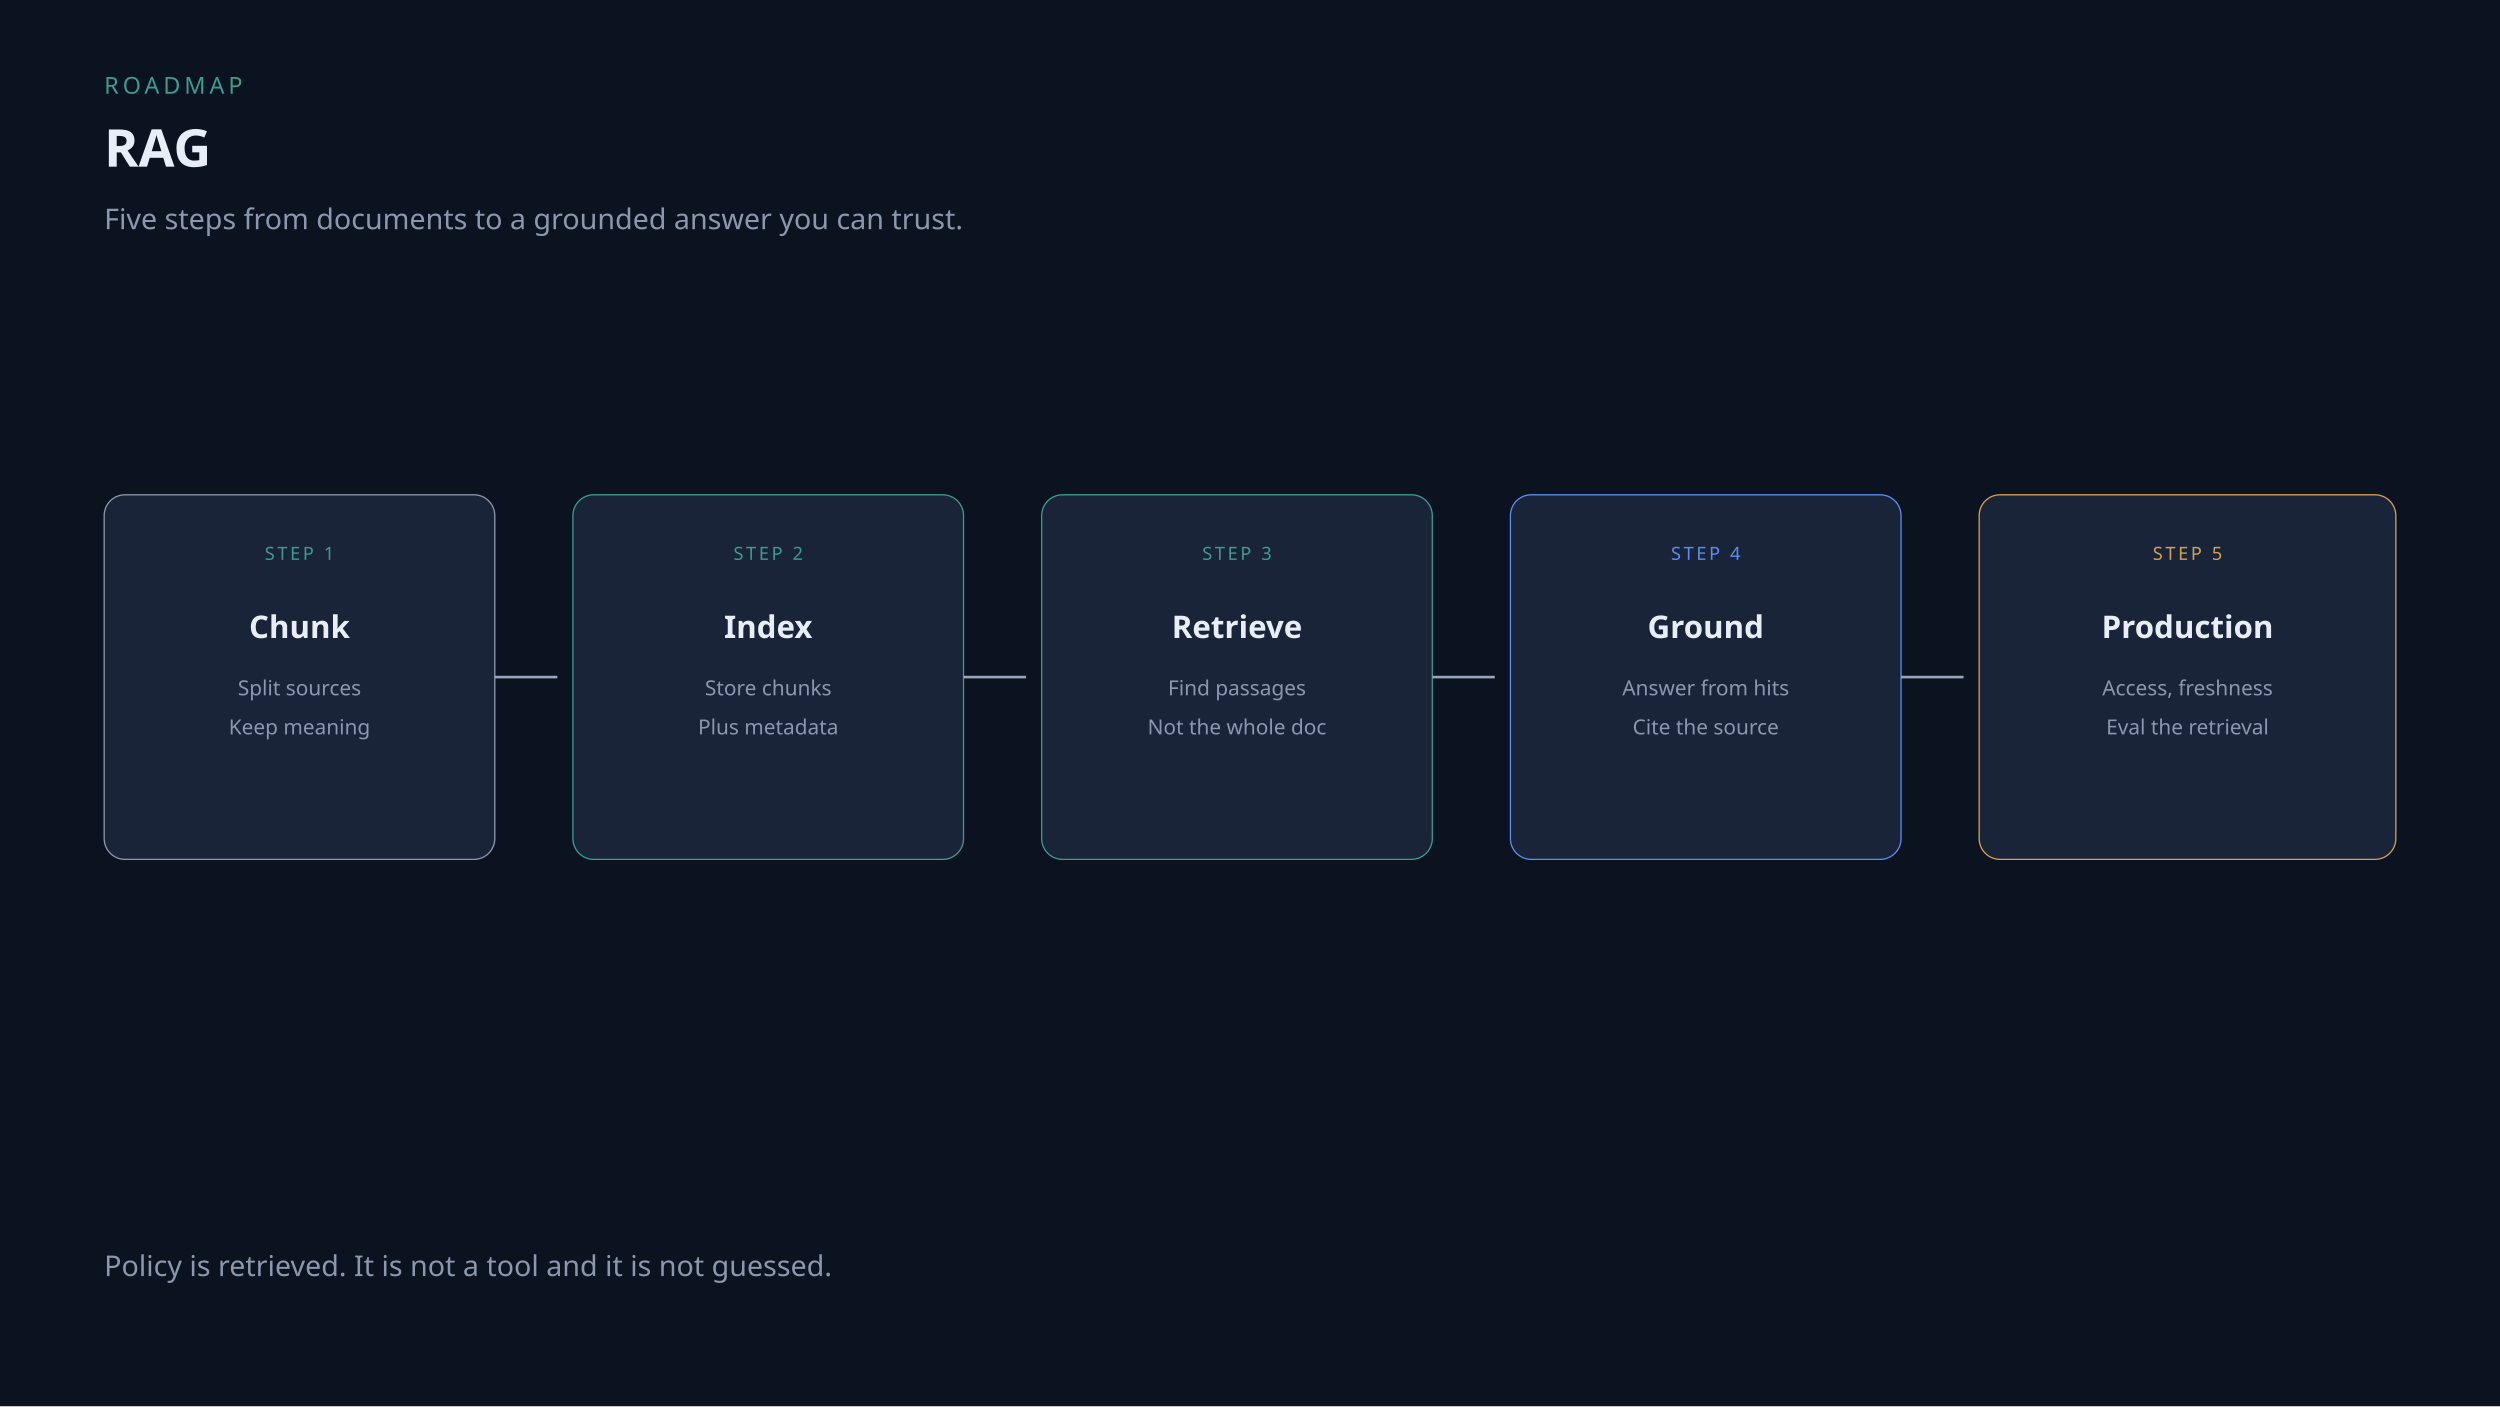
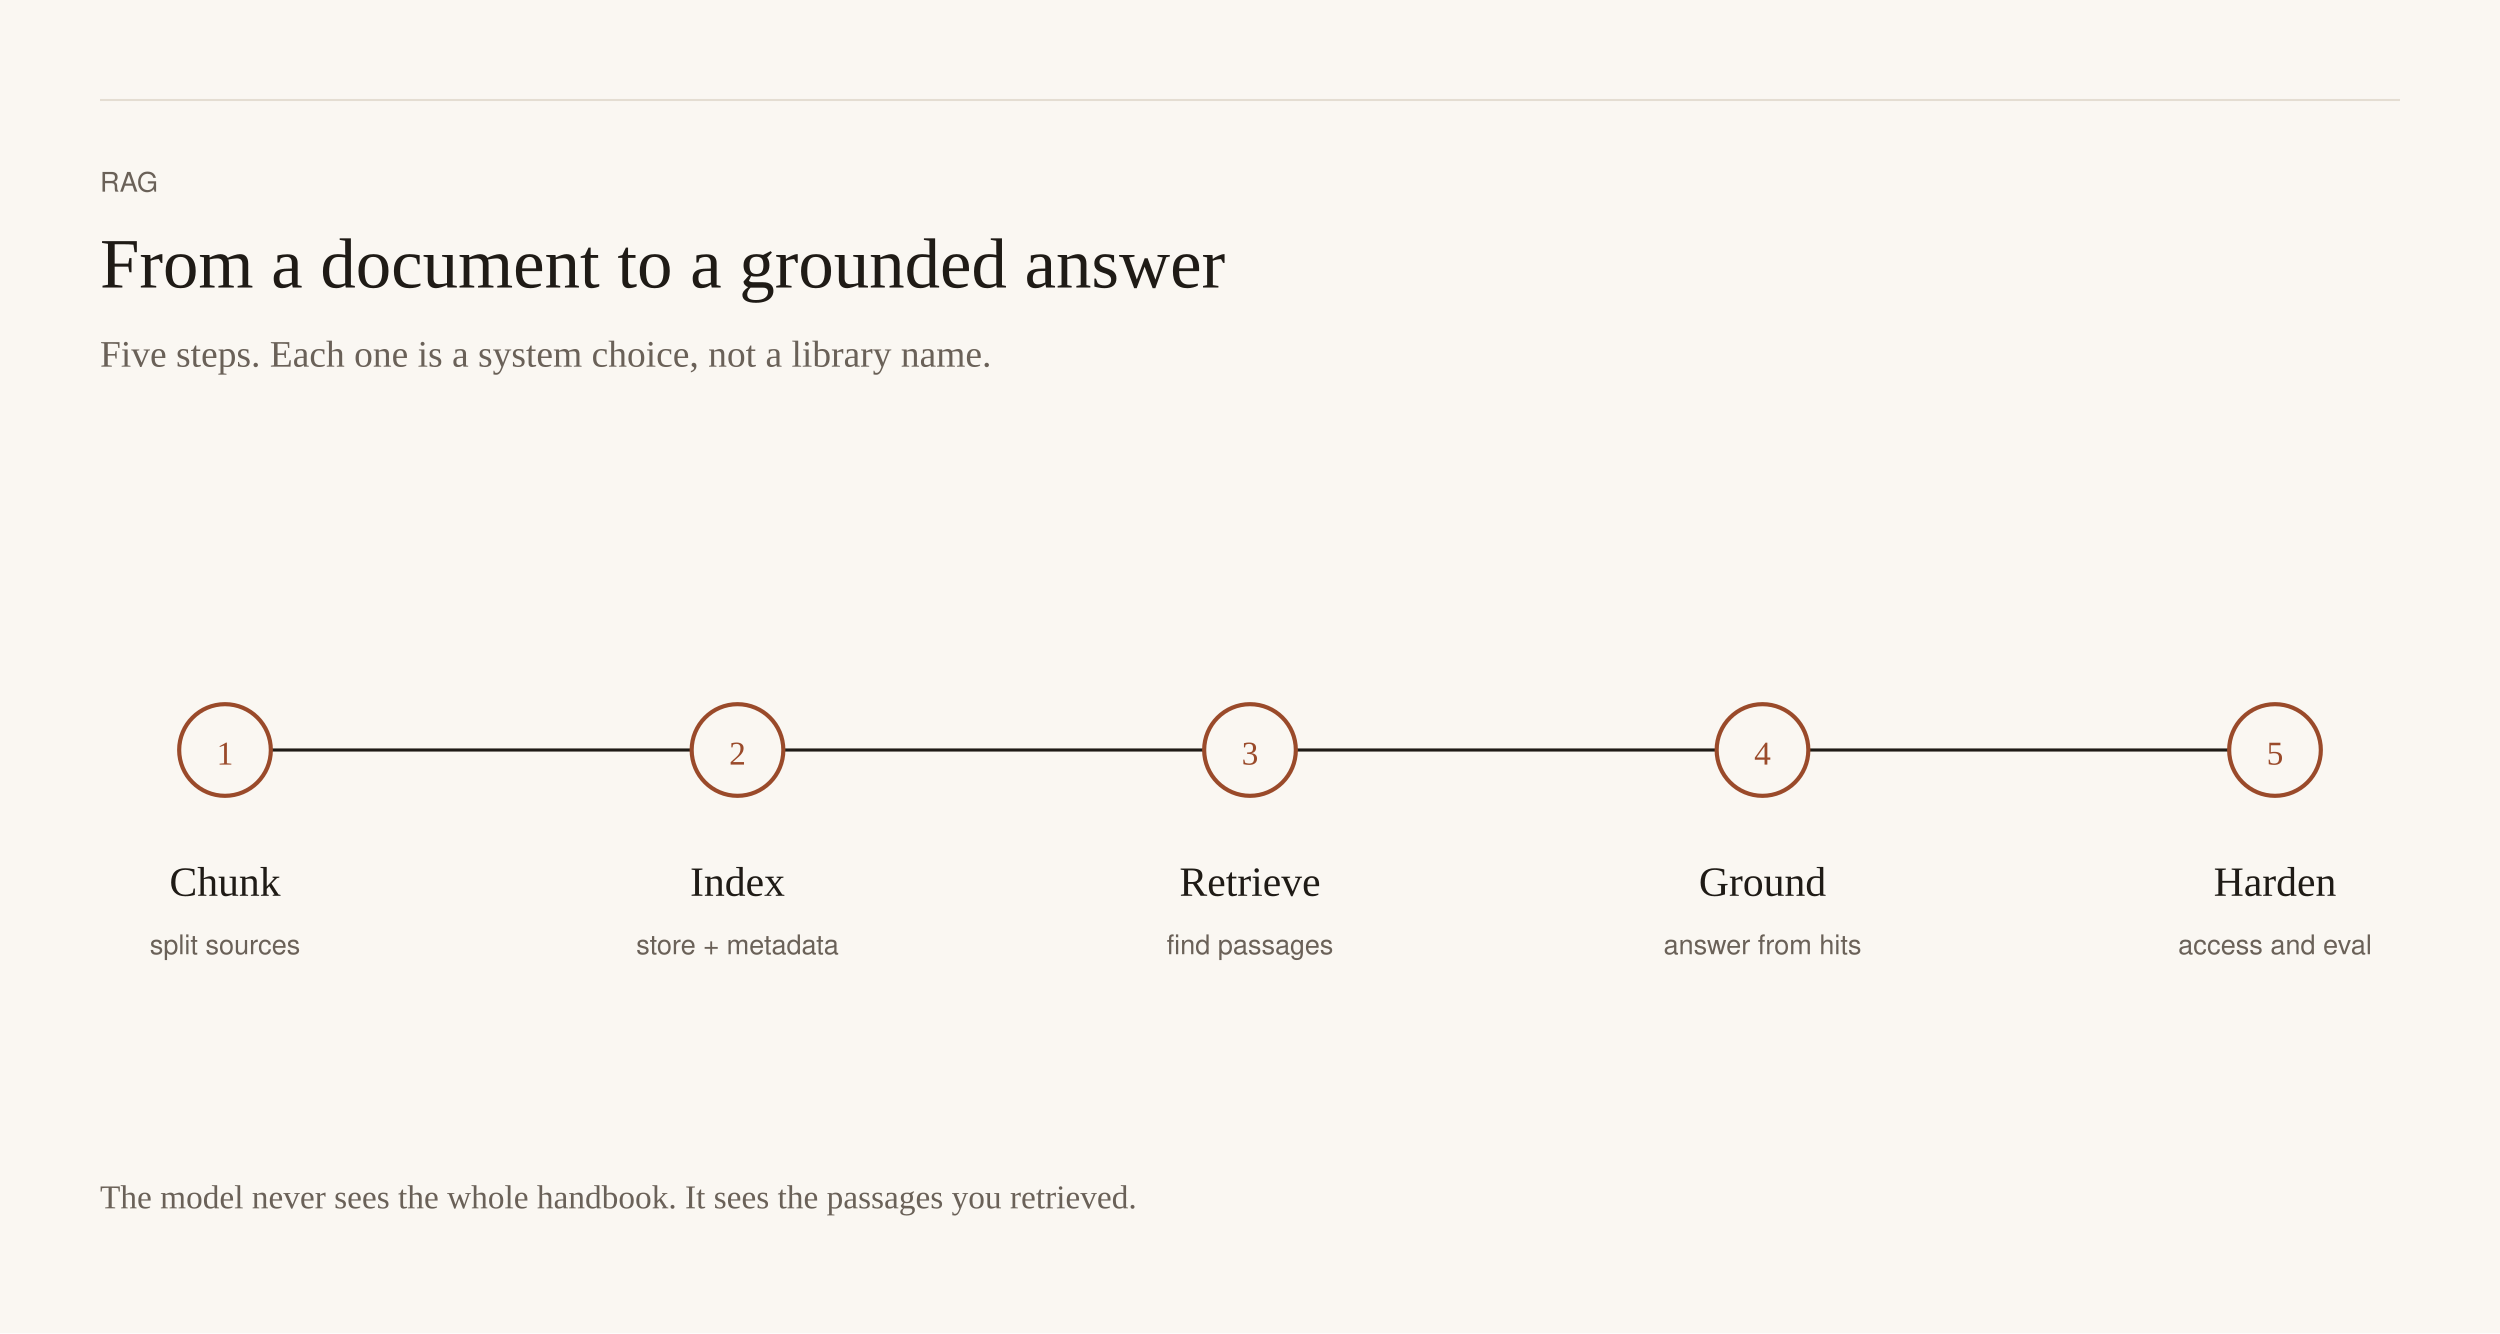
- <svg xmlns="http://www.w3.org/2000/svg" viewBox="0 0 1920 1080" width="1920" height="1080">
-   <rect width="1920" height="1080" fill="#0B1220" />
-   <text x="80" y="72" fill="#3D9B8F" font-family="IBM Plex Sans, Segoe UI, sans-serif" font-size="18" letter-spacing="3">ROADMAP</text>
-   <text x="80" y="128" fill="#E8EEF8" font-family="IBM Plex Sans, Segoe UI, sans-serif" font-size="40" font-weight="600">RAG</text>
-   <text x="80" y="176" fill="#8B97AD" font-family="IBM Plex Sans, Segoe UI, sans-serif" font-size="22">Five steps from documents to a grounded answer you can trust.</text>
-   <g font-family="IBM Plex Sans, Segoe UI, sans-serif">
-     <rect x="80" y="380" width="300" height="280" rx="16" fill="#1A2438" stroke="#8B97AD" />
-     <text x="230" y="430" text-anchor="middle" fill="#3D9B8F" font-size="14" letter-spacing="2">STEP 1</text>
-     <text x="230" y="490" text-anchor="middle" fill="#E8EEF8" font-size="24" font-weight="600">Chunk</text>
-     <text x="230" y="534" text-anchor="middle" fill="#8B97AD" font-size="16">Split sources</text>
-     <text x="230" y="564" text-anchor="middle" fill="#8B97AD" font-size="16">Keep meaning</text>
-     <rect x="440" y="380" width="300" height="280" rx="16" fill="#1A2438" stroke="#3D9B8F" />
-     <text x="590" y="430" text-anchor="middle" fill="#3D9B8F" font-size="14" letter-spacing="2">STEP 2</text>
-     <text x="590" y="490" text-anchor="middle" fill="#E8EEF8" font-size="24" font-weight="600">Index</text>
-     <text x="590" y="534" text-anchor="middle" fill="#8B97AD" font-size="16">Store chunks</text>
-     <text x="590" y="564" text-anchor="middle" fill="#8B97AD" font-size="16">Plus metadata</text>
-     <rect x="800" y="380" width="300" height="280" rx="16" fill="#1A2438" stroke="#3D9B8F" />
-     <text x="950" y="430" text-anchor="middle" fill="#3D9B8F" font-size="14" letter-spacing="2">STEP 3</text>
-     <text x="950" y="490" text-anchor="middle" fill="#E8EEF8" font-size="24" font-weight="600">Retrieve</text>
-     <text x="950" y="534" text-anchor="middle" fill="#8B97AD" font-size="16">Find passages</text>
-     <text x="950" y="564" text-anchor="middle" fill="#8B97AD" font-size="16">Not the whole doc</text>
-     <rect x="1160" y="380" width="300" height="280" rx="16" fill="#1A2438" stroke="#5B8DEF" />
-     <text x="1310" y="430" text-anchor="middle" fill="#5B8DEF" font-size="14" letter-spacing="2">STEP 4</text>
-     <text x="1310" y="490" text-anchor="middle" fill="#E8EEF8" font-size="24" font-weight="600">Ground</text>
-     <text x="1310" y="534" text-anchor="middle" fill="#8B97AD" font-size="16">Answer from hits</text>
-     <text x="1310" y="564" text-anchor="middle" fill="#8B97AD" font-size="16">Cite the source</text>
-     <rect x="1520" y="380" width="320" height="280" rx="16" fill="#1A2438" stroke="#D4A054" />
-     <text x="1680" y="430" text-anchor="middle" fill="#D4A054" font-size="14" letter-spacing="2">STEP 5</text>
-     <text x="1680" y="490" text-anchor="middle" fill="#E8EEF8" font-size="24" font-weight="600">Production</text>
-     <text x="1680" y="534" text-anchor="middle" fill="#8B97AD" font-size="16">Access, freshness</text>
-     <text x="1680" y="564" text-anchor="middle" fill="#8B97AD" font-size="16">Eval the retrieval</text>
+ <svg xmlns="http://www.w3.org/2000/svg" viewBox="0 0 1200 640" width="100%" role="img" aria-label="RAG roadmap, five steps">
+   <rect width="1200" height="640" fill="#FAF7F2" />
+   <line x1="48" y1="48" x2="1152" y2="48" stroke="#E4DDD2" stroke-width="1" />
+   <text x="48" y="92" fill="#6A6158" font-family="Segoe UI, Helvetica, sans-serif" font-size="13">RAG</text>
+   <text x="48" y="138" fill="#1F1B16" font-family="Georgia, Times New Roman, serif" font-size="34">From a document to a grounded answer</text>
+   <text x="48" y="176" fill="#6A6158" font-family="Georgia, Times New Roman, serif" font-size="18">Five steps. Each one is a system choice, not a library name.</text>
+   <line x1="108" y1="360" x2="1092" y2="360" stroke="#1F1B16" stroke-width="1.5" />
+   <g font-family="Georgia, Times New Roman, serif" text-anchor="middle">
+     <circle cx="108" cy="360" r="22" fill="#FAF7F2" stroke="#9A4A2A" stroke-width="2" />
+     <text x="108" y="367" fill="#9A4A2A" font-size="16">1</text>
+     <text x="108" y="430" fill="#1F1B16" font-size="20">Chunk</text>
+     <text x="108" y="458" fill="#6A6158" font-family="Segoe UI, Helvetica, sans-serif" font-size="13">split sources</text>
+     <circle cx="354" cy="360" r="22" fill="#FAF7F2" stroke="#9A4A2A" stroke-width="2" />
+     <text x="354" y="367" fill="#9A4A2A" font-size="16">2</text>
+     <text x="354" y="430" fill="#1F1B16" font-size="20">Index</text>
+     <text x="354" y="458" fill="#6A6158" font-family="Segoe UI, Helvetica, sans-serif" font-size="13">store + metadata</text>
+     <circle cx="600" cy="360" r="22" fill="#FAF7F2" stroke="#9A4A2A" stroke-width="2" />
+     <text x="600" y="367" fill="#9A4A2A" font-size="16">3</text>
+     <text x="600" y="430" fill="#1F1B16" font-size="20">Retrieve</text>
+     <text x="600" y="458" fill="#6A6158" font-family="Segoe UI, Helvetica, sans-serif" font-size="13">find passages</text>
+     <circle cx="846" cy="360" r="22" fill="#FAF7F2" stroke="#9A4A2A" stroke-width="2" />
+     <text x="846" y="367" fill="#9A4A2A" font-size="16">4</text>
+     <text x="846" y="430" fill="#1F1B16" font-size="20">Ground</text>
+     <text x="846" y="458" fill="#6A6158" font-family="Segoe UI, Helvetica, sans-serif" font-size="13">answer from hits</text>
+     <circle cx="1092" cy="360" r="22" fill="#FAF7F2" stroke="#9A4A2A" stroke-width="2" />
+     <text x="1092" y="367" fill="#9A4A2A" font-size="16">5</text>
+     <text x="1092" y="430" fill="#1F1B16" font-size="20">Harden</text>
+     <text x="1092" y="458" fill="#6A6158" font-family="Segoe UI, Helvetica, sans-serif" font-size="13">access and eval</text>
  </g>
-   <path d="M380,520 L428,520" stroke="#9AA6BB" stroke-width="2" fill="none" />
-   <path d="M740,520 L788,520" stroke="#9AA6BB" stroke-width="2" fill="none" />
-   <path d="M1100,520 L1148,520" stroke="#9AA6BB" stroke-width="2" fill="none" />
-   <path d="M1460,520 L1508,520" stroke="#9AA6BB" stroke-width="2" fill="none" />
-   <text x="80" y="980" fill="#8B97AD" font-family="IBM Plex Sans, Segoe UI, sans-serif" font-size="22">Policy is retrieved. It is not a tool and it is not guessed.</text>
+   <text x="48" y="580" fill="#6A6158" font-family="Georgia, Times New Roman, serif" font-size="16">The model never sees the whole handbook. It sees the passages you retrieved.</text>
</svg>
